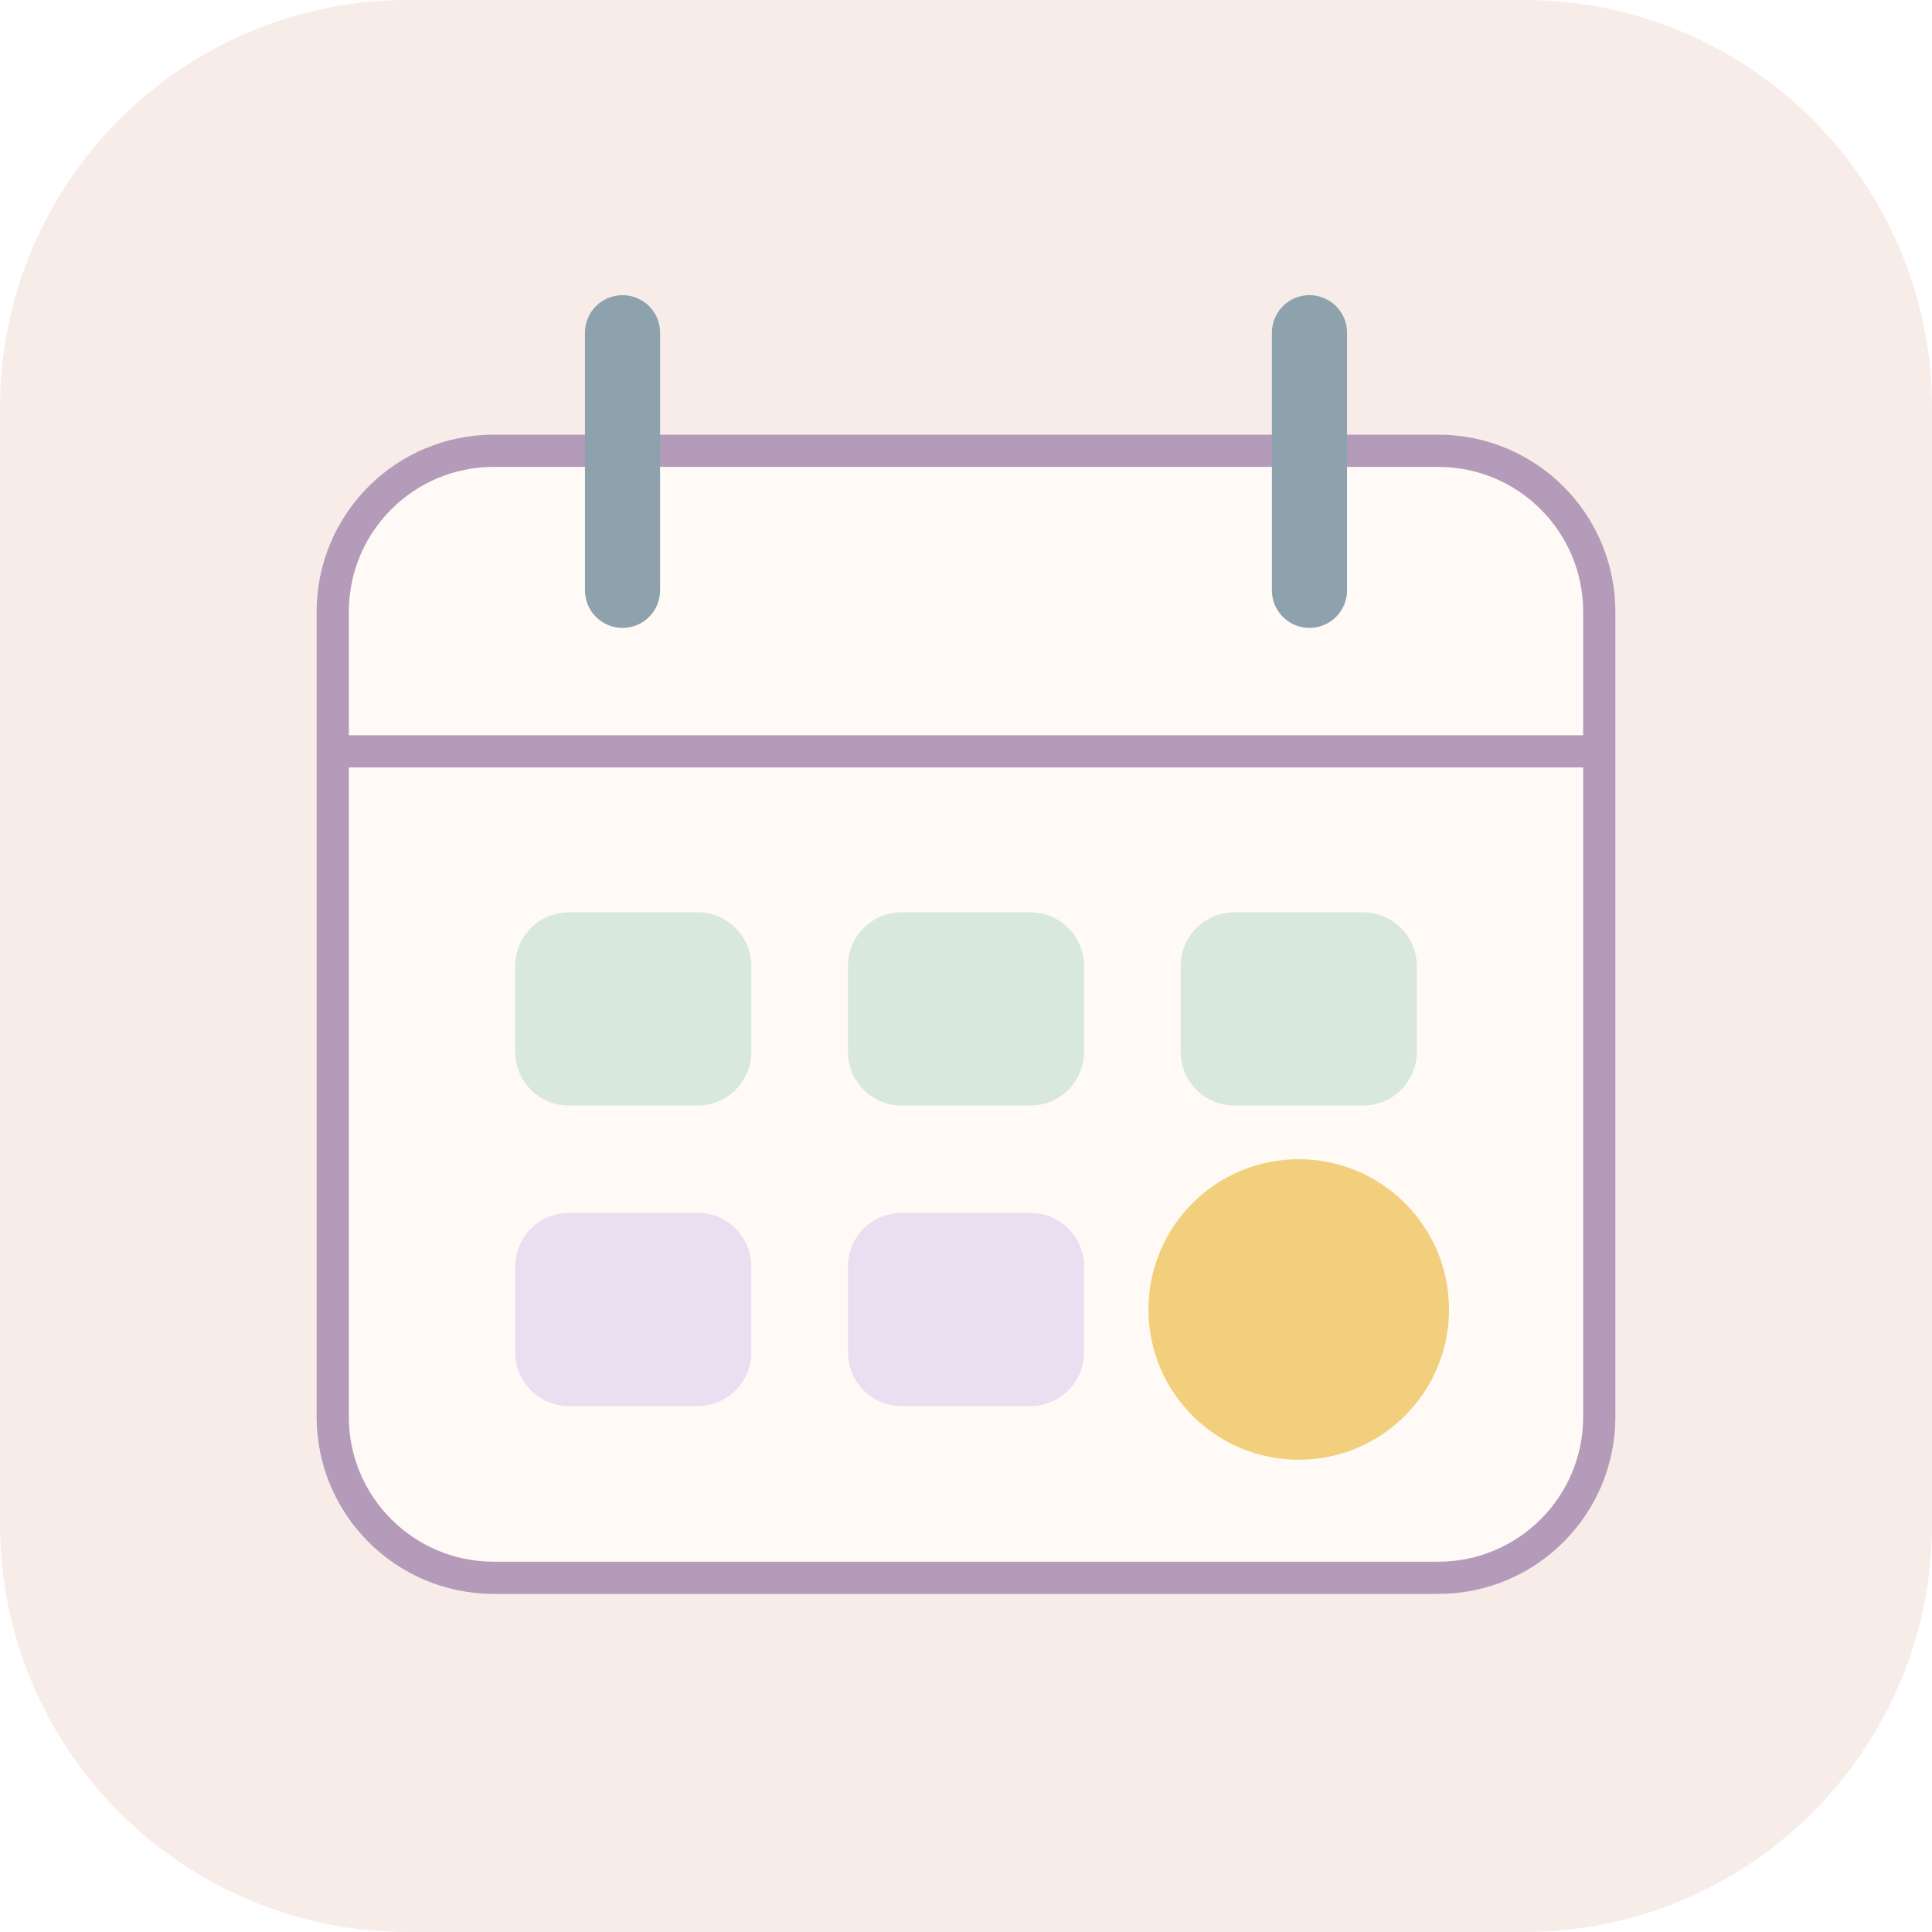
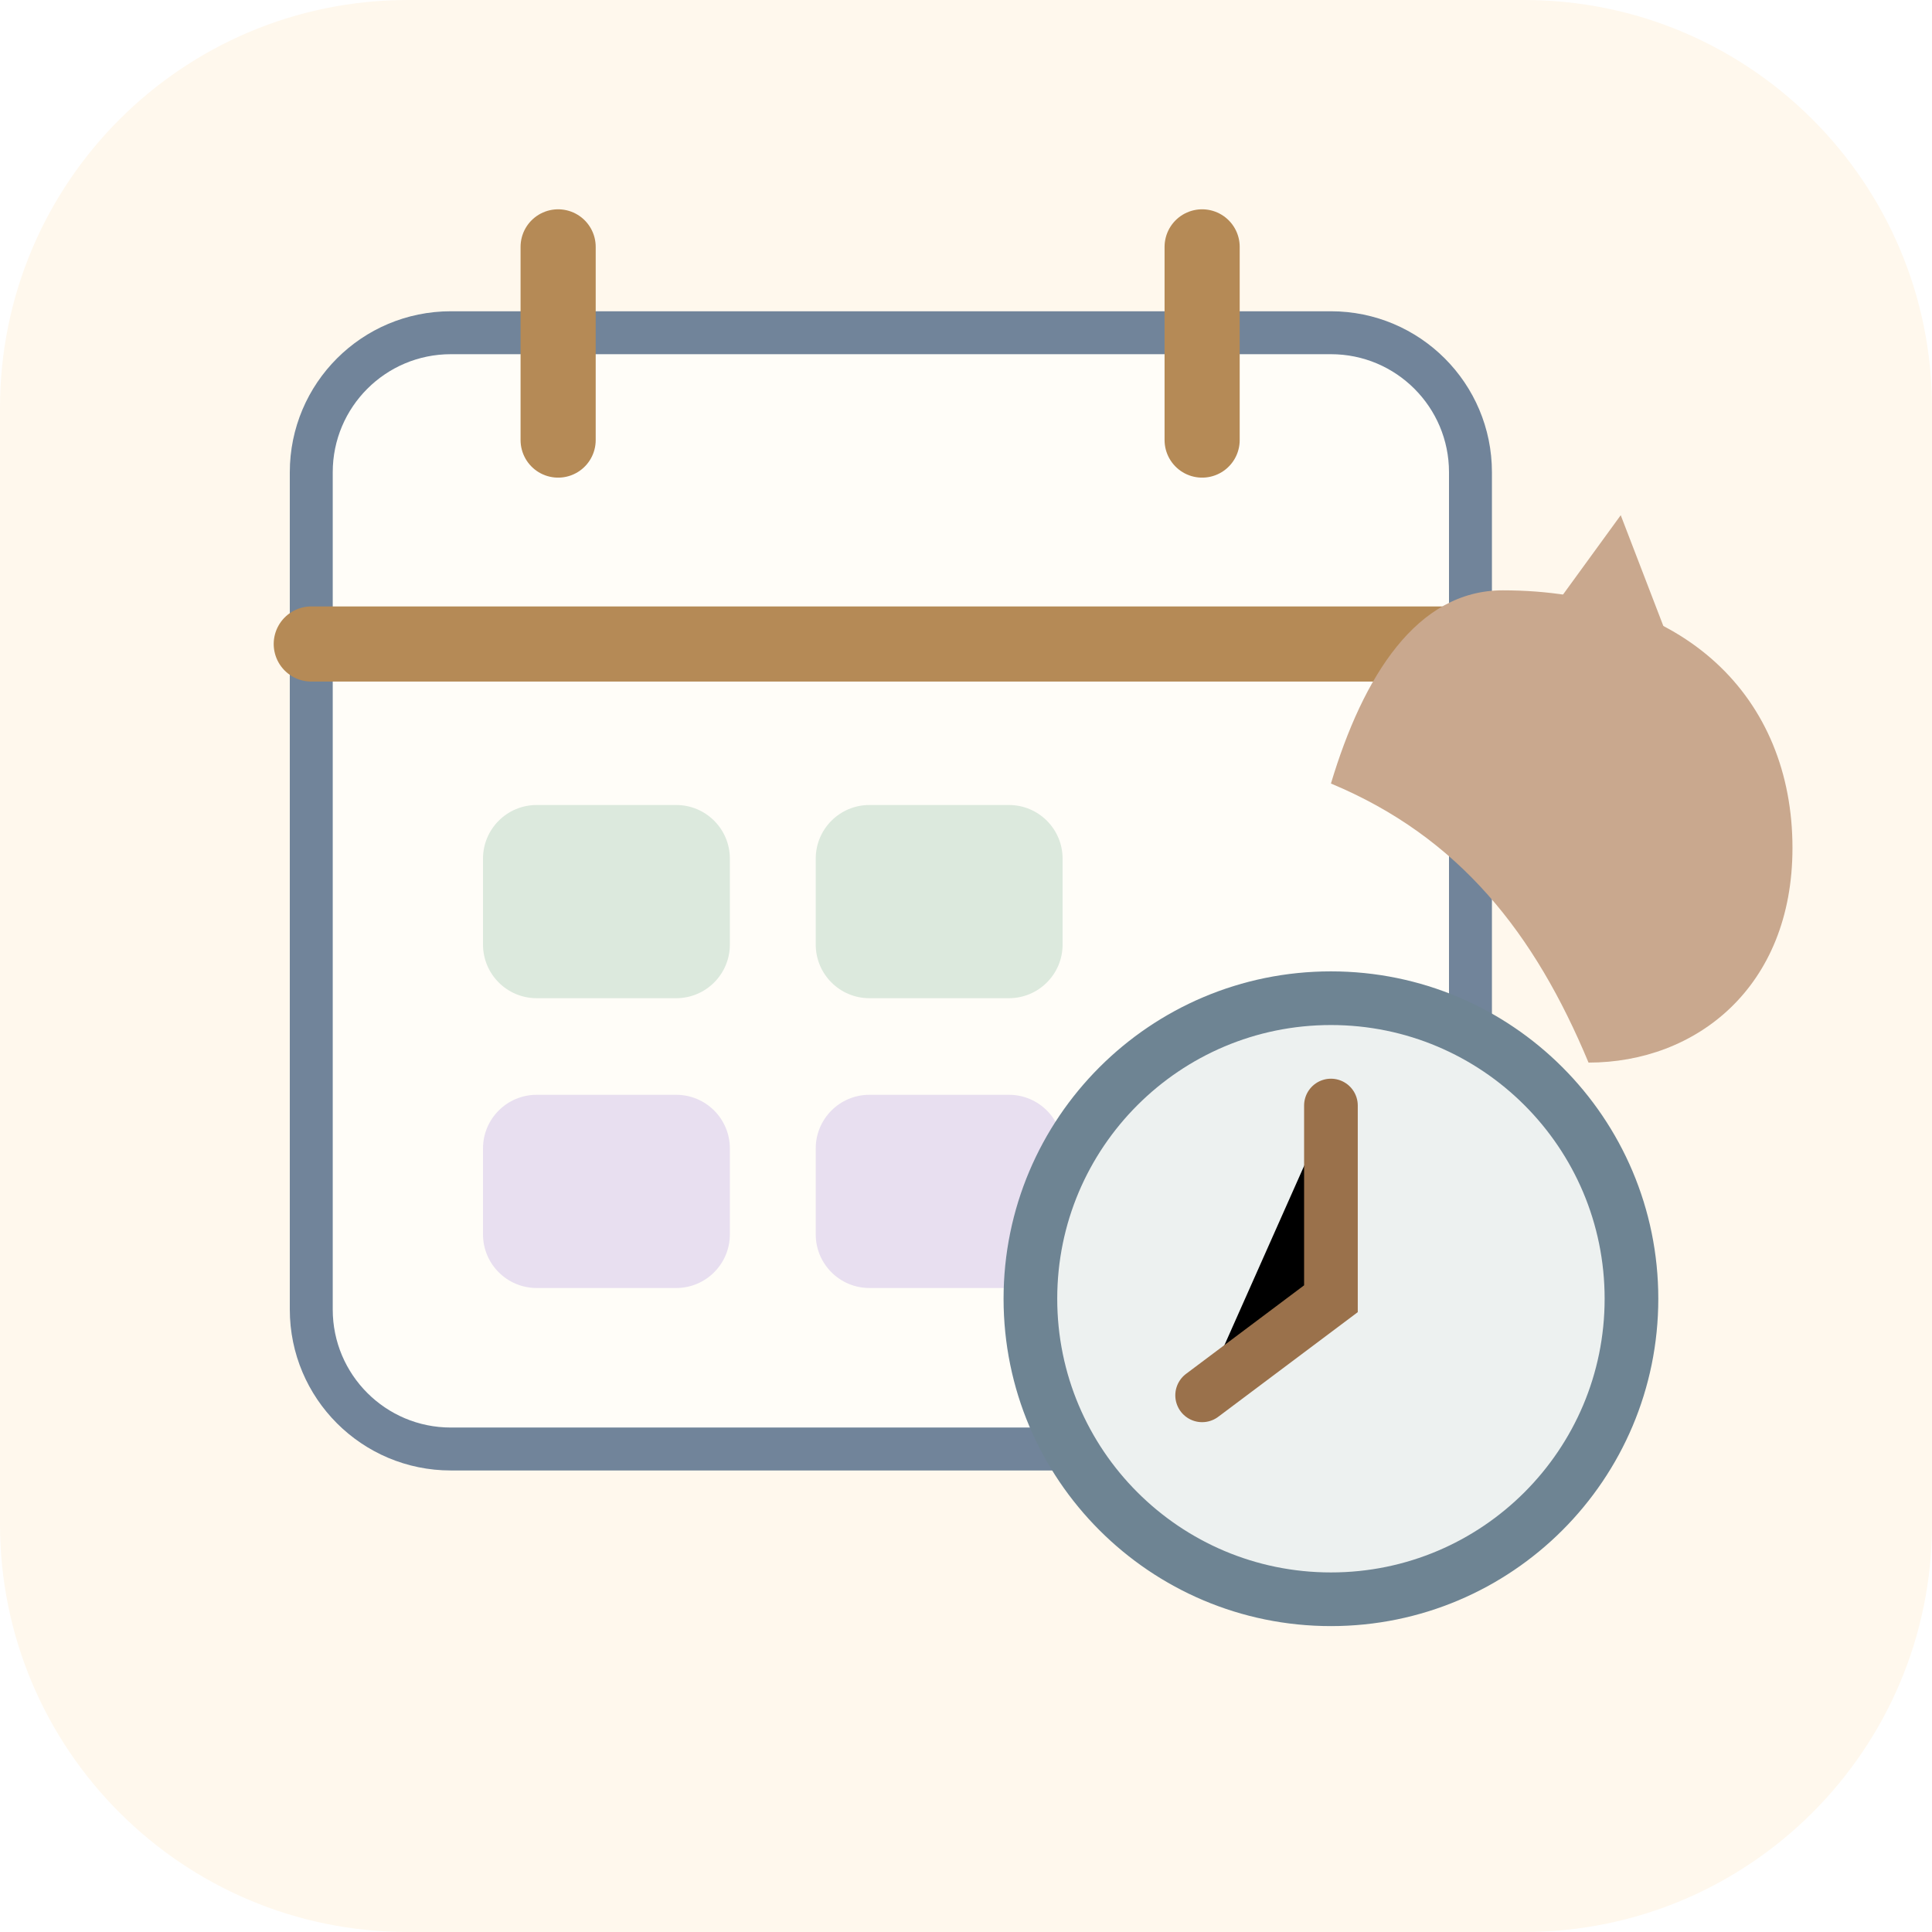
<svg xmlns="http://www.w3.org/2000/svg" viewBox="0 0 180 180">
-   <rect width="180" height="180" rx="38" fill="#f7ece8" />
-   <rect x="31" y="42" width="118" height="105" rx="15" fill="#fffaf5" stroke="#b49bb9" stroke-width="3" />
-   <path d="M31 70h118" stroke="#b49bb9" stroke-width="3" />
-   <path d="M58 31v24M122 31v24" stroke="#8ea2ad" stroke-width="7" stroke-linecap="round" />
-   <g fill="#d8e8dd">
-     <rect x="48" y="85" width="22" height="18" rx="5" />
-     <rect x="79" y="85" width="22" height="18" rx="5" />
-     <rect x="110" y="85" width="22" height="18" rx="5" />
+   <rect width="180" height="180" rx="38" fill="#fff8ed" />
+   <rect x="29" y="31" width="108" height="104" rx="13" fill="#fffdf8" stroke="#71849a" stroke-width="4" />
+   <path d="M29 60h108M52 23v18M112 23v18" stroke="#b58a56" stroke-width="7" stroke-linecap="round" />
+   <g fill="#dce9dd">
+     <rect x="45" y="75" width="23" height="18" rx="5" />
+     <rect x="76" y="75" width="23" height="18" rx="5" />
  </g>
-   <g fill="#e8dff1">
-     <rect x="48" y="113" width="22" height="18" rx="5" />
-     <rect x="79" y="113" width="22" height="18" rx="5" />
+   <g fill="#e8dff0">
+     <rect x="45" y="102" width="23" height="18" rx="5" />
+     <rect x="76" y="102" width="23" height="18" rx="5" />
  </g>
-   <circle cx="121" cy="122" r="14" fill="#f1cf7d" />
+   <circle cx="124" cy="121" r="28" fill="#edf1f0" stroke="#6e8493" stroke-width="5" />
+   <path d="M124 103v18l-12 9" stroke="#9a714b" stroke-width="5" stroke-linecap="round" />
+   <path d="M140 55c17 0 27 10 27 24 0 13-9 20-19 20-5-12-12-21-24-26 3-10 8-18 16-18z" fill="#c9a88e" />
+   <path d="m143 59 8-11 5 13" fill="#c9a88e" />
</svg>
